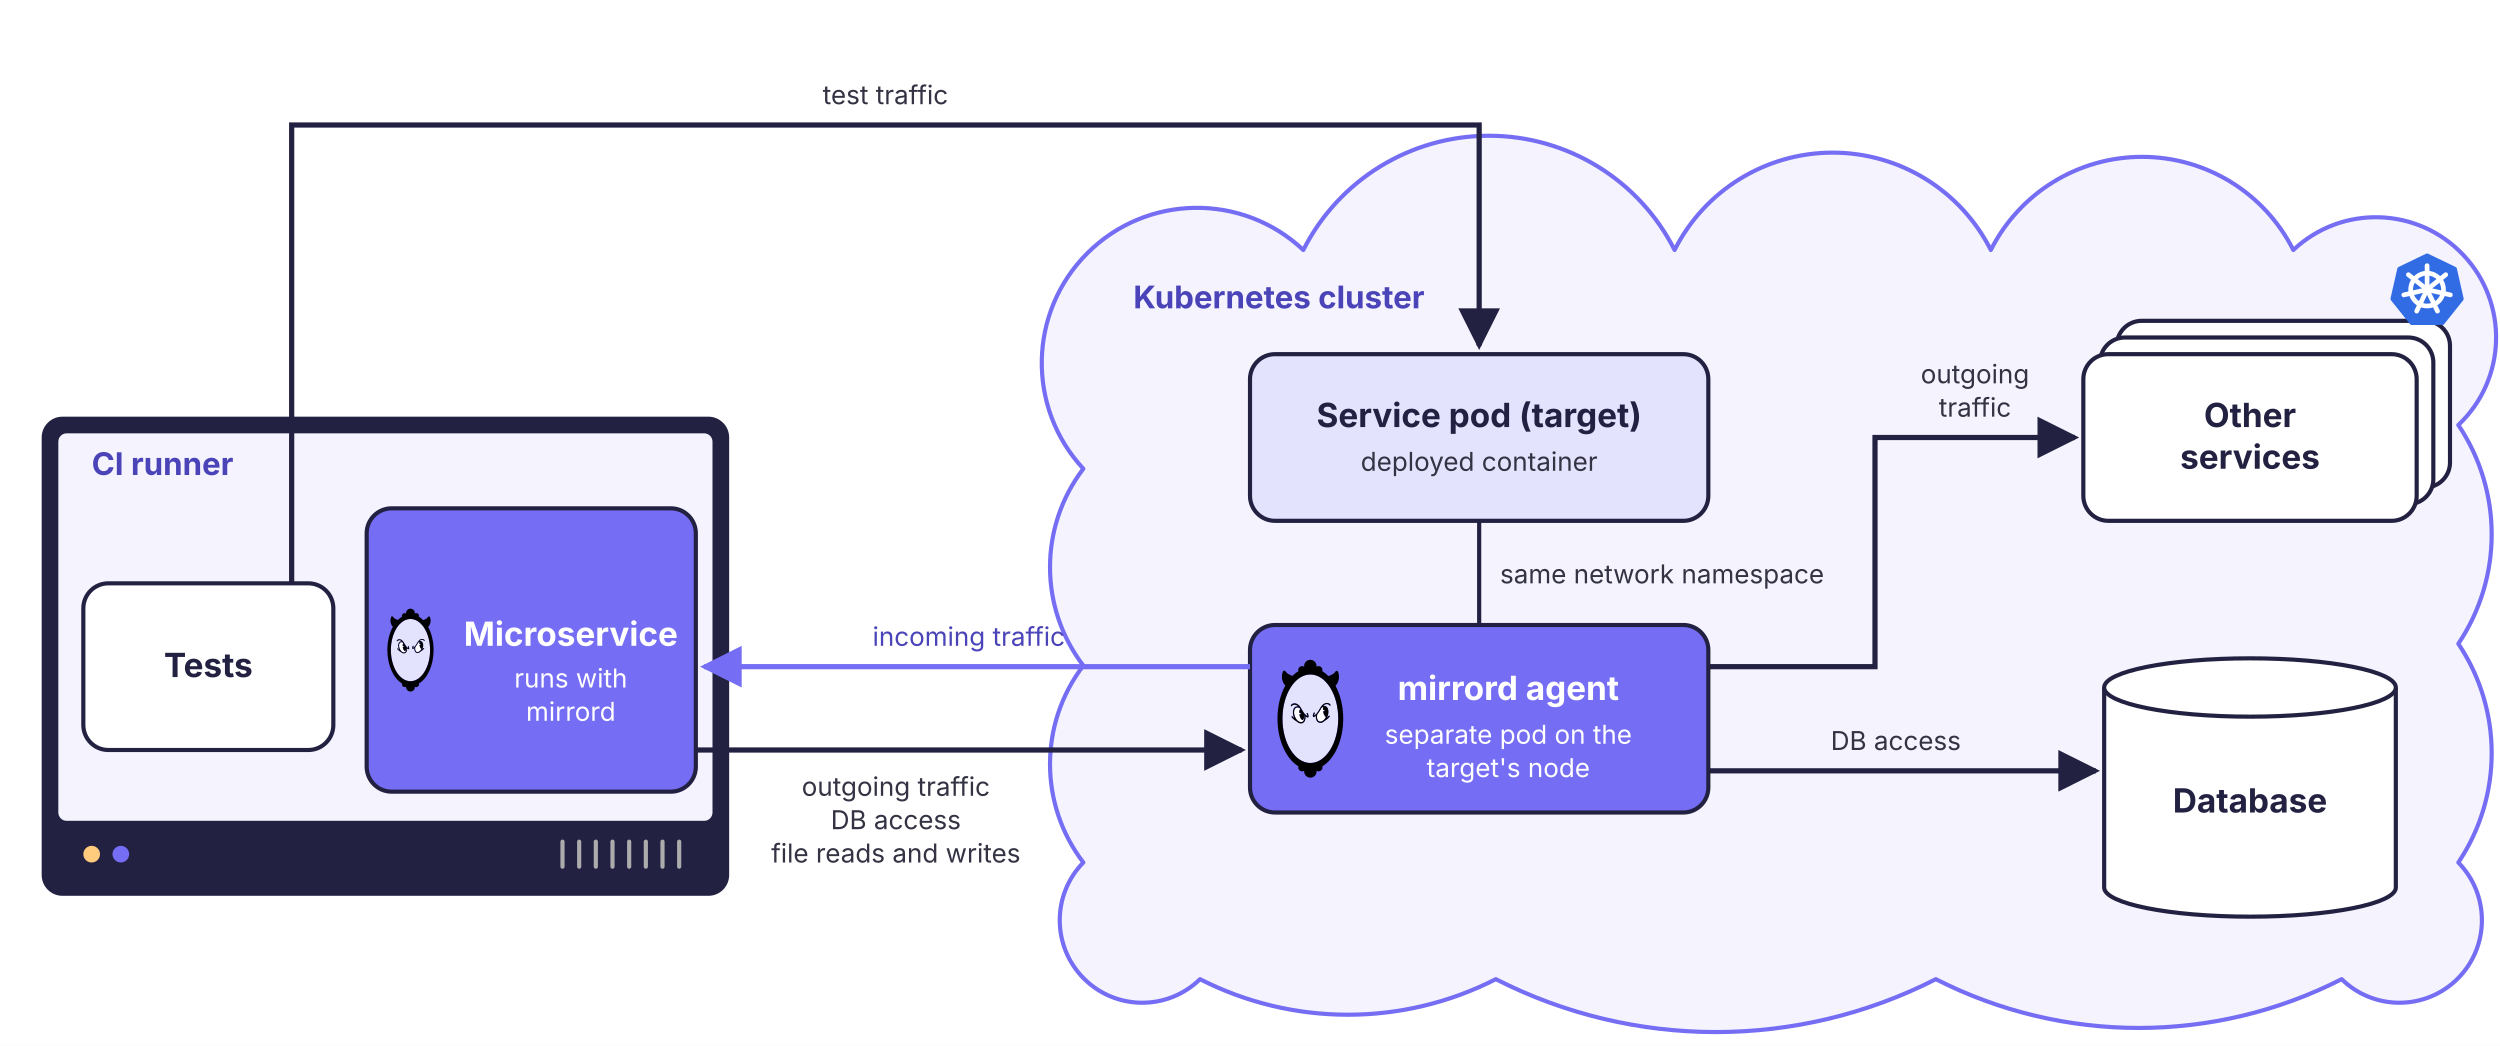
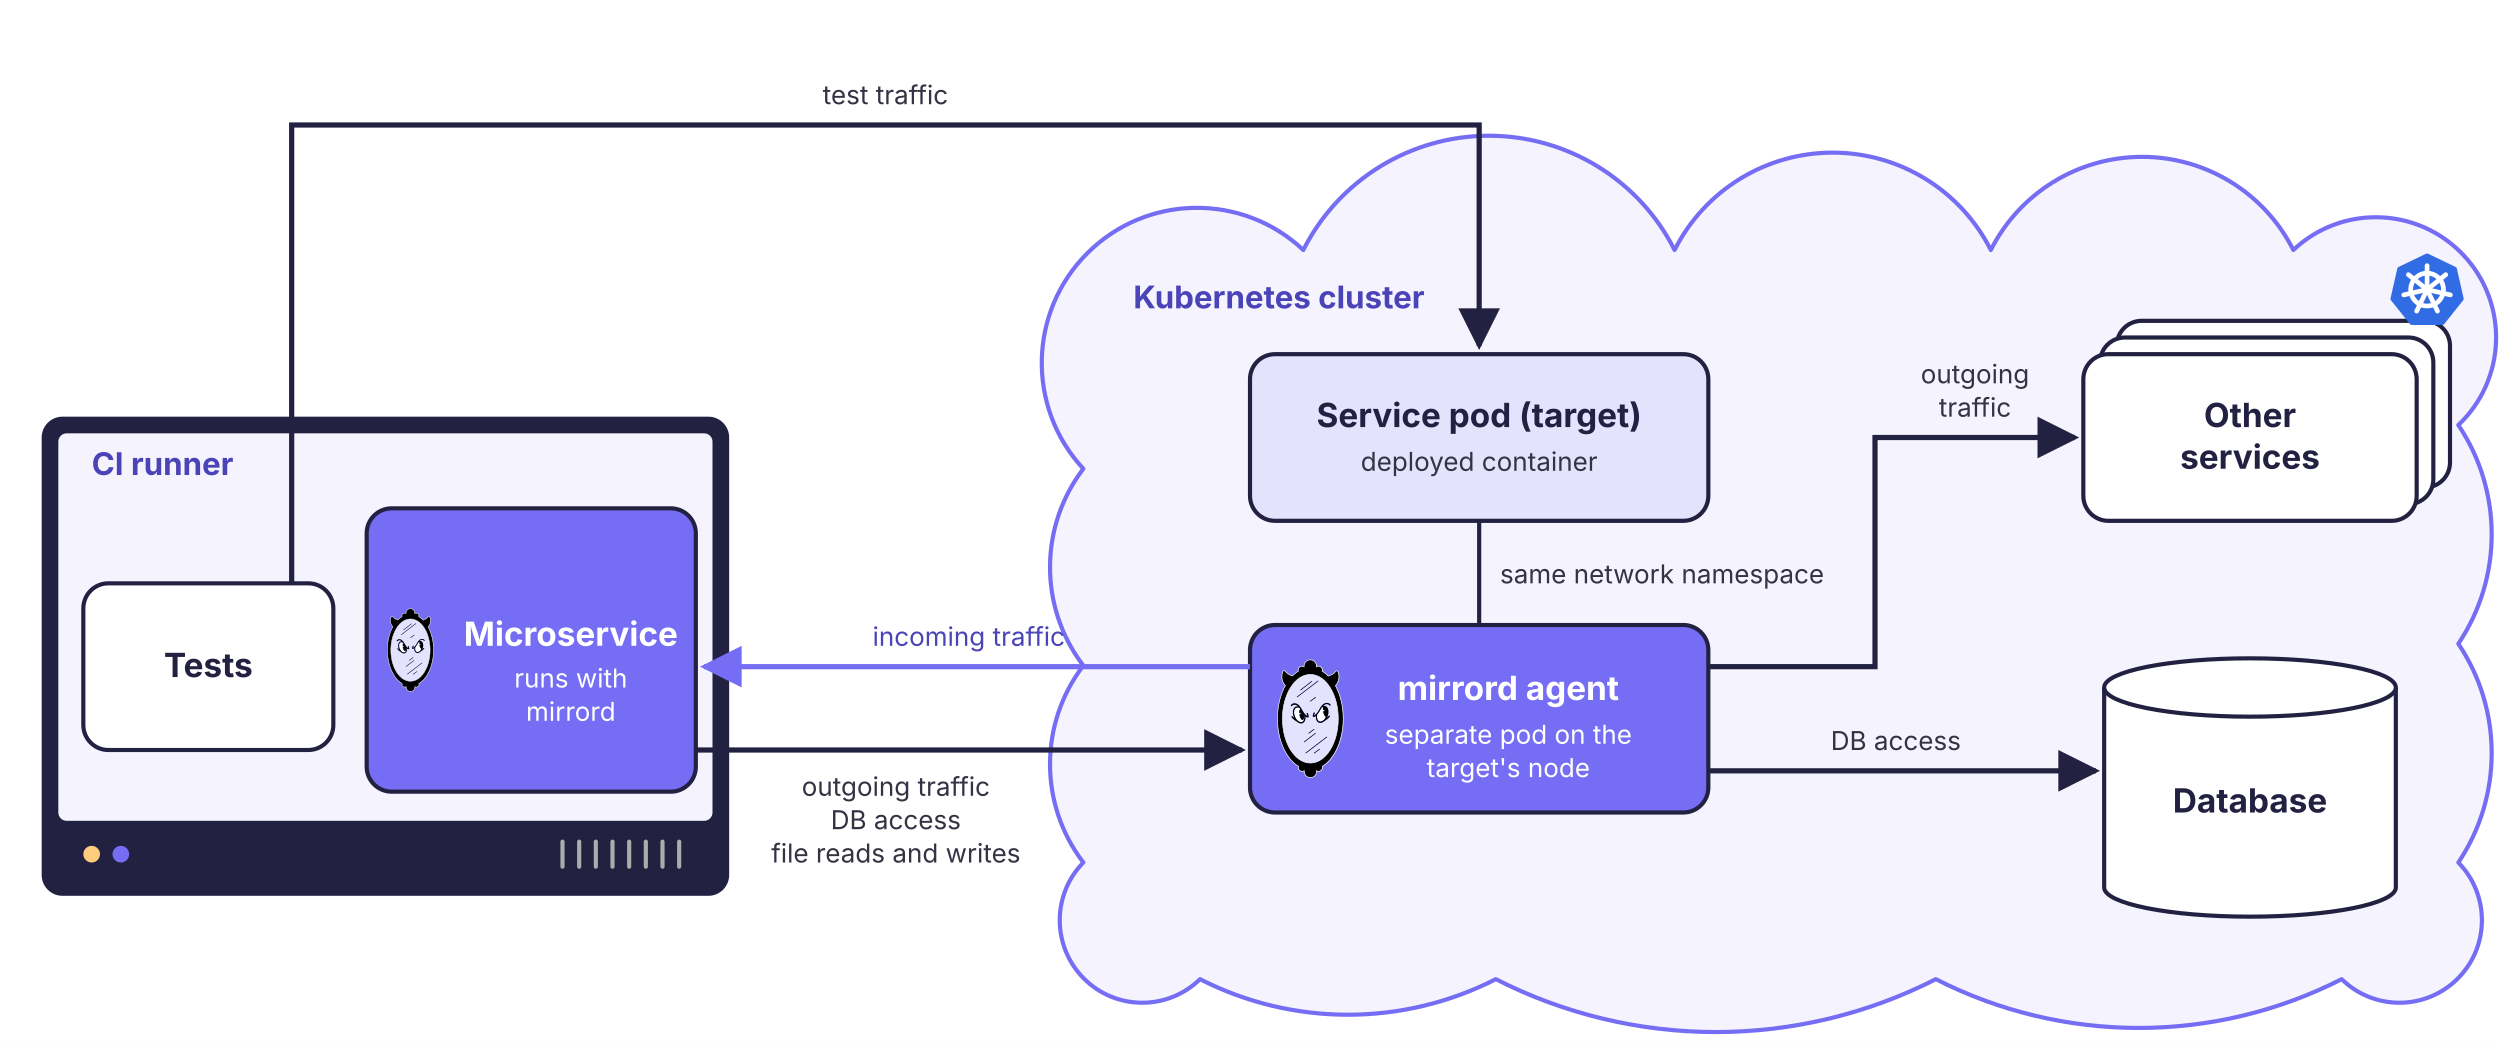
<svg xmlns="http://www.w3.org/2000/svg" viewBox="0 0 1200 502" width="1200" height="502" font-family="Inter, Helvetica, Arial, sans-serif" role="img" aria-labelledby="t d">
  <defs>
    <marker id="arrow" viewBox="0 0 10 10" refX="9" refY="5" markerWidth="8" markerHeight="8" orient="auto-start-reverse">
      <path d="M0 0 L10 5 L0 10 z" fill="#232141" />
    </marker>
    <marker id="arrow-purple" viewBox="0 0 10 10" refX="9" refY="5" markerWidth="8" markerHeight="8" orient="auto-start-reverse">
      <path d="M0 0 L10 5 L0 10 z" fill="#756DF3" />
    </marker>
    <symbol id="k8s" viewBox="0 0 32 32">
      <polygon points="16.00,1.60 27.73,7.25 30.62,19.94 22.51,30.11 9.49,30.11 1.38,19.94 4.27,7.25" fill="#326CE5" stroke="#326CE5" stroke-width="2" stroke-linejoin="round" />
      <g fill="none" stroke="#ffffff" stroke-width="2" stroke-linecap="round">
        <circle cx="16" cy="16" r="7" />
        <line x1="16.00" y1="13.40" x2="16.00" y2="5.80" />
        <line x1="18.03" y1="14.38" x2="23.97" y2="9.64" />
        <line x1="18.53" y1="16.58" x2="25.94" y2="18.27" />
        <line x1="17.13" y1="18.34" x2="20.43" y2="25.19" />
        <line x1="14.87" y1="18.34" x2="11.57" y2="25.19" />
        <line x1="13.47" y1="16.58" x2="6.06" y2="18.27" />
        <line x1="13.97" y1="14.38" x2="8.03" y2="9.64" />
      </g>
      <circle cx="16" cy="16" r="2.4" fill="#ffffff" />
    </symbol>
    <symbol id="mirrord" viewBox="97 61 391 696">
      <path fill="#ffffff" d="M255.6,387c4.1,19.1-0.9,36.1-12,40.5c-8.2,3.2-17.8,0-26.5-8.2c-0.3-0.6-0.9-0.9-1.5-1.2c0,0,0,0-0.3-0.3 c-5.5-5.6-10.5-13.2-14-22c-4.7-11.5-6.1-23.2-4.4-33.5c1.8-9.4,6.1-16.1,12.8-18.8c5.5-2.3,12.5-1.5,19.3,2.6 c1.5,2.3,2.6,4.4,3.8,6.2c-4.1,2.6-6.4,10.3-6.4,20.3l3.2,1.8l11.1,6.5l-12.5,1.5h-0.9c0.3,1.2,0.3,2.3,0.6,3.5 c3.2,17.9,12,31.1,19,29.7c6.4-1.2,9.6-14.4,7.6-30.2C255.3,386.4,255.6,386.7,255.6,387z" />
      <path fill="#ffffff" d="M384,398.4c-3.2,6.8-7.3,12.3-12,17c0,0,0,0-0.3,0c-0.6,0.3-0.9,0.9-1.2,1.2c-8.7,7.9-18.4,11.5-26.5,8.2 c-11.1-4.7-16-21.4-12-40.5c1.5-1.8,3.2-3.8,4.7-5.6c5-6.5,9-13.2,12.8-20l1.2-2.1c1.2-1.8,2-3.8,3.2-5.6c1.2-2.1,2.6-4.4,4.4-7 c3.5-2.1,6.7-3.2,9.9-3.8c-2,4.7-2.3,10.3-2.3,15.3l3.2,1.8l11.1,6.5l-12.5,1.5h-0.9c0.3,1.2,0.3,2.3,0.6,3.8 C370.5,384.6,377.5,397,384,398.4z" />
-       <path fill="#E4E3FD" d="M405,391.7c-1.5-1.2-3.8-0.9-5,0.6c-3.2,4.1-7,7.9-11.1,11.5c1.2-2.3,2.6-5,3.5-7.6 c5.3-12.6,6.7-25.8,4.7-37.3c-2.3-12-8.2-20.6-16.9-24.1c-4.1-1.8-8.8-2.1-13.7-1.2c4.4-4.4,10.2-8.5,17.5-10 c8.2-1.5,16.6,1.5,20.4,7.3c1.2,1.5,3.2,2.1,5,0.9c1.5-1.2,2-3.2,0.9-4.7c-5.5-8.2-16.6-12.3-27.4-10c-11.1,2.1-19.3,9.7-24.2,15.6 c-2,2.3-3.8,5-5.5,7.3c-2,2.9-3.5,5.6-5,8.2c-1.2,2.1-2.3,3.8-3.2,5.6l-1.2,2.1c-3.8,6.5-7.6,13.2-12.3,19.1 c-5.8,7.6-11.7,12.9-18.4,16.7c0.6-5,2-9.7,4.4-14.1c0.9-1.8,0.3-3.8-1.5-4.7c-1.7-0.9-3.8-0.3-4.7,1.5c-2.9,5.6-4.7,11.5-5.3,17.6 c0,0.9-0.3,3.5,1.5,5.6c1.2,1.2,2.3,1.8,4.1,1.8c1.5,0,2.9-0.3,4.4-1.5c2.6-1.5,5.3-3.2,7.9-5.3c-1.7,18.5,5,34.1,17.5,39.3 c2.9,1.2,5.8,1.8,8.8,1.8c8.5,0,17.5-4.4,25.4-12c11.4-6.2,21.6-14.4,29.5-24.7C406.7,395.2,406.4,392.8,405,391.7z M292.1,149.1 c90.1,0,163.6,116.6,163.6,259.6s-73.5,259.6-163.6,259.6c-90.4,0-163.6-116.6-163.6-259.6S201.9,149.1,292.1,149.1z M280.1,399.6c1.8-2.1,1.5-4.7,1.5-5.6c-0.6-6.2-2.3-12.3-5-17.9c-0.9-1.8-2.9-2.3-4.7-1.5 c-1.8,0.9-2.3,2.9-1.5,4.7c2.3,4.4,3.8,9.4,4.4,14.1c-6.4-3.8-12.5-9.4-18.4-16.7c-4.7-6.2-8.8-12.9-12.3-19.1l-1.5-2.3 c-1.2-1.8-2-3.8-3.2-5.6c-1.5-2.3-2.9-5.3-5-8.2c0,0,0,0,0-0.3c-1.5-2.3-3.5-5-5.5-7.3c-5-5.9-13.1-13.2-24.2-15.6 c-10.8-2.1-21.9,2.1-27.4,10c-1.2,1.5-0.6,3.8,0.9,4.7c1.5,1.2,3.8,0.6,4.7-0.9c4.1-5.9,12.5-8.8,20.4-7.3 c7.3,1.5,13.1,5.9,17.5,10c-4.7-0.9-9.3-0.3-13.7,1.2c-8.8,3.5-14.6,12-16.9,24.1c-2,11.5-0.3,24.7,4.7,37.3 c1.2,2.6,2.3,5.3,3.5,7.6c-4.1-3.5-7.9-7.3-11.1-11.5c-1.2-1.5-3.5-1.8-5-0.6c-1.5,1.2-1.8,3.5-0.6,5c8.2,10,18.4,18.5,29.5,24.7 c7.9,7.6,16.9,11.7,25.7,11.7c2.9,0,6.1-0.6,8.8-1.8c12.5-5.3,19-20.6,17.5-39.3c2.6,2.1,5,3.8,7.9,5.3c1.5,0.9,2.9,1.2,4.4,1.2 C277.8,401.4,279.2,400.8,280.1,399.6z" />
+       <path fill="#E4E3FD" d="M405,391.7c-1.5-1.2-3.8-0.9-5,0.6c-3.2,4.1-7,7.9-11.1,11.5c1.2-2.3,2.6-5,3.5-7.6 c5.3-12.6,6.7-25.8,4.7-37.3c-2.3-12-8.2-20.6-16.9-24.1c-4.1-1.8-8.8-2.1-13.7-1.2c4.4-4.4,10.2-8.5,17.5-10 c8.2-1.5,16.6,1.5,20.4,7.3c1.2,1.5,3.2,2.1,5,0.9c1.5-1.2,2-3.2,0.9-4.7c-5.5-8.2-16.6-12.3-27.4-10c-11.1,2.1-19.3,9.7-24.2,15.6 c-2,2.3-3.8,5-5.5,7.3c-2,2.9-3.5,5.6-5,8.2c-1.2,2.1-2.3,3.8-3.2,5.6l-1.2,2.1c-3.8,6.5-7.6,13.2-12.3,19.1 c-5.8,7.6-11.7,12.9-18.4,16.7c0.6-5,2-9.7,4.4-14.1c0.9-1.8,0.3-3.8-1.5-4.7c-1.7-0.9-3.8-0.3-4.7,1.5c-2.9,5.6-4.7,11.5-5.3,17.6 c0,0.9-0.3,3.5,1.5,5.6c1.2,1.2,2.3,1.8,4.1,1.8c1.5,0,2.9-0.3,4.4-1.5c2.6-1.5,5.3-3.2,7.9-5.3c-1.7,18.5,5,34.1,17.5,39.3 c2.9,1.2,5.8,1.8,8.8,1.8c8.5,0,17.5-4.4,25.4-12c11.4-6.2,21.6-14.4,29.5-24.7C406.7,395.2,406.4,392.8,405,391.7z M292.1,149.1 c90.1,0,163.6,116.6,163.6,259.6s-73.5,259.6-163.6,259.6c-90.4,0-163.6-116.6-163.6-259.6S201.9,149.1,292.1,149.1z M389.5,517.3 c0.9-0.6,0.9-1.8,0.3-2.3c-0.6-0.9-1.8-0.9-2.3-0.3l-122.5,93.7c-0.9,0.6-0.9,1.8-0.3,2.3c0.3,0.3,0.9,0.6,1.5,0.6 c0.3,0,0.9,0,1.2-0.3L389.5,517.3z M346.9,589c0.9-0.6,0.9-1.8,0.3-2.3c-0.6-0.9-1.8-0.9-2.3-0.3l-31.2,23.2 c-0.9,0.6-0.9,1.8-0.3,2.3c0.3,0.6,0.9,0.9,1.5,0.9c0.3,0,0.6-0.3,0.9-0.3L346.9,589z M338.2,189.1c0.9-0.6,0.9-1.8,0.3-2.3 c-0.6-0.9-1.8-0.9-2.3-0.3l-122.5,93.4c-0.9,0.6-0.9,1.8-0.3,2.3c0.3,0.3,0.9,0.6,1.5,0.6c0.3,0,0.9,0,0.9-0.3L338.2,189.1z M324.4,284.5c0.9-0.6,0.9-1.8,0.3-2.3c-0.6-0.9-1.7-0.9-2.3-0.3l-31.2,22.9c-0.9,0.6-0.9,1.8-0.3,2.3c0.3,0.6,0.9,0.6,1.5,0.6 c0.3,0,0.6,0,0.9-0.3L324.4,284.5z M322.7,495.9c0.9-0.6,0.9-1.8,0.3-2.3c-0.6-0.9-1.8-0.9-2.3-0.3l-66.2,50.8 c-0.9,0.6-0.9,1.8-0.3,2.3c0.3,0.3,0.9,0.6,1.5,0.6c0.3,0,0.6,0,0.9-0.3L322.7,495.9z M314.8,472.4c0.9-0.6,0.9-1.8,0.3-2.3 c-0.6-0.9-1.8-0.9-2.3-0.3L281.6,493c-0.9,0.6-0.9,1.8-0.3,2.3c0.3,0.6,0.9,0.9,1.5,0.9c0.3,0,0.9-0.3,0.9-0.3L314.8,472.4z M302.3,190.5c0.9-0.6,0.9-1.8,0.3-2.3c-0.6-0.9-1.7-0.9-2.3-0.3L234,239c-0.9,0.6-0.9,1.8-0.3,2.3c0.3,0.3,0.9,0.6,1.5,0.6 c0.3,0,0.9,0,1.2-0.3L302.3,190.5z M280.1,399.6c1.8-2.1,1.5-4.7,1.5-5.6c-0.6-6.2-2.3-12.3-5-17.9c-0.9-1.8-2.9-2.3-4.7-1.5 c-1.8,0.9-2.3,2.9-1.5,4.7c2.3,4.4,3.8,9.4,4.4,14.1c-6.4-3.8-12.5-9.4-18.4-16.7c-4.7-6.2-8.8-12.9-12.3-19.1l-1.5-2.3 c-1.2-1.8-2-3.8-3.2-5.6c-1.5-2.3-2.9-5.3-5-8.2c0,0,0,0,0-0.3c-1.5-2.3-3.5-5-5.5-7.3c-5-5.9-13.1-13.2-24.2-15.6 c-10.8-2.1-21.9,2.1-27.4,10c-1.2,1.5-0.6,3.8,0.9,4.7c1.5,1.2,3.8,0.6,4.7-0.9c4.1-5.9,12.5-8.8,20.4-7.3 c7.3,1.5,13.1,5.9,17.5,10c-4.7-0.9-9.3-0.3-13.7,1.2c-8.8,3.5-14.6,12-16.9,24.1c-2,11.5-0.3,24.7,4.7,37.3 c1.2,2.6,2.3,5.3,3.5,7.6c-4.1-3.5-7.9-7.3-11.1-11.5c-1.2-1.5-3.5-1.8-5-0.6c-1.5,1.2-1.8,3.5-0.6,5c8.2,10,18.4,18.5,29.5,24.7 c7.9,7.6,16.9,11.7,25.7,11.7c2.9,0,6.1-0.6,8.8-1.8c12.5-5.3,19-20.6,17.5-39.3c2.6,2.1,5,3.8,7.9,5.3c1.5,0.9,2.9,1.2,4.4,1.2 C277.8,401.4,279.2,400.8,280.1,399.6z" />
      <path d="M439.4,215.2c29.5,54,45.5,122.4,45.5,193.8c0,123.6-49,234.9-122.8,279.2c0.6,2.1,1.2,4.4,1.2,6.8 c0,12.3-10.2,22.6-22.5,22.6c-4.4,0-8.8-1.2-12.3-3.5c0.3,1.2,0.3,2.6,0.3,3.8c0,20.3-16.3,36.7-36.5,36.7s-36.5-16.4-36.5-36.7 c0-1.2,0-2.6,0.3-3.8c-3.5,2.3-7.9,3.5-12.3,3.5c-12.3,0-22.5-10-22.5-22.6c0-2.3,0.3-4.7,1.2-6.8C148.6,643.6,99.3,532.3,99.3,409 c0-71.9,16.3-140.9,46.4-195.3c-1.5-0.9-2.3-2.1-3.5-3.2c-9.9-11.2-15.5-26.4-16.9-42.6c-0.6-11.5,0.9-23.2,5-33.8 c0.6-1.8,2.6-6.8,7.6-7.3c5.3-0.6,8.5,3.8,11.4,7.9c1.2,1.5,2.3,2.9,2.9,3.8c5.5,5.3,12.5,9.7,21.6,13.8c4.4,2.1,9,3.8,13.4,5.3 c11.1-11.2,22.8-20.6,35-27.9c-0.6-2.3-1.2-4.4-1.2-6.8c0-12.3,10.2-22.6,22.5-22.6c4.4,0,8.8,1.2,12.3,3.5c0-1.2-0.3-2.6-0.3-3.8 c0-20.3,16.3-36.7,36.5-36.7c20.1,0,36.5,16.4,36.5,36.7c0,1.2,0,2.6-0.3,3.8c3.5-2.3,7.9-3.5,12.3-3.5c12.5,0,22.5,10.3,22.5,22.6 c0,2.3-0.3,4.7-1.2,6.8c12.5,7.6,24.8,17.3,36.2,29.1c4.7-1.5,9-3.2,13.7-5.3c9-4.1,16-8.5,21.6-13.8c0.9-0.9,2-2.3,2.9-3.8 c2.9-4.1,6.1-8.5,11.4-7.9c5,0.6,7,5.6,7.6,7.3c4.1,10.6,5.5,22.3,4.7,33.8c-1.2,15.9-7,31.4-16.9,42.6 C442.3,212.6,441.1,214,439.4,215.2z M455.7,409c0-143.3-73.5-259.6-163.6-259.6c-90.4,0-163.6,116.6-163.6,259.6 c0,143,73.5,259.6,163.6,259.6C382.5,668.6,455.7,552,455.7,409z" />
+       <path fill="#ffffff" d="M292.4,756.6c-21.2,0-38.5-17.4-38.5-38.7c0-0.1,0-0.2,0-0.3c-3,1.3-6.5,2-10,2c-13.5,0-24.5-11-24.5-24.6 c0-2.2,0.2-4.2,0.7-5.9c-36.1-22.2-66.8-60.3-88.9-110.2C109,528.5,97.3,469.7,97.3,409c0-71.5,16.3-140.6,45.8-194.7 c-0.6-0.5-1.1-1-1.5-1.5c-0.3-0.3-0.5-0.6-0.8-0.8l-0.1-0.1c-9.7-10.9-15.9-26.4-17.4-43.7c-0.6-12.5,1.1-24.4,5.1-34.7 c0.8-2.3,3.2-7.9,9.2-8.6c6.5-0.7,10.4,4.7,13.2,8.7c1.1,1.4,2.2,2.8,2.9,3.7c5.3,5,11.9,9.2,20.9,13.3c3.5,1.7,7.6,3.3,12.1,4.8 c10.7-10.7,21.9-19.6,33.2-26.5c-0.5-1.9-0.9-3.7-0.9-5.8c0-13.3,11.2-24.6,24.5-24.6c3.5,0,6.9,0.7,10,2c0-0.1,0-0.2,0-0.3 c0-21.3,17.3-38.7,38.5-38.7c21.2,0,38.5,17.4,38.5,38.7c0,0.1,0,0.2,0,0.3c3-1.3,6.5-2,10-2c13.5,0,24.5,11,24.5,24.6 c0,2.2-0.2,4.2-0.7,5.9c12.2,7.6,23.8,16.9,34.3,27.6c3.7-1.2,7.6-2.7,12.3-4.8c9-4.1,15.7-8.4,21-13.4c0.7-0.7,1.8-2,2.6-3.4 l0.1-0.1c2.8-4,6.7-9.5,13.2-8.8c6,0.7,8.5,6.3,9.3,8.7c4,10.4,5.7,22.4,4.8,34.5c-1.2,16.6-7.5,32.4-17.2,43.5c-0.4,1-1.3,2-2.4,3 c29,53.9,44.9,122.4,44.9,193.3c0,60.9-11.7,119.7-33.9,170.2c-22,49.9-52.6,87.9-88.6,110c0.5,1.9,0.8,3.8,0.8,5.8 c0,13.3-11.2,24.6-24.5,24.6c-3.5,0-6.9-0.7-10-2c0,0.1,0,0.2,0,0.3C330.8,739.2,313.6,756.6,292.4,756.6z M259.4,709.5l-1.2,5 c-0.2,0.9-0.2,2.3-0.2,3.3c0,19.1,15.5,34.7,34.5,34.7s34.5-15.6,34.5-34.7c0-1.1,0-2.4-0.2-3.3l-1.2-5l4.3,2.9 c3.1,2.1,7,3.2,11.1,3.2c11.1,0,20.5-9.4,20.5-20.6c0-2.1-0.5-4.2-1.1-6.2l-0.4-1.5l1.3-0.8c72.9-43.8,121.8-155.3,121.8-277.5 c0-70.8-16.1-139.3-45.3-192.8l-0.9-1.6l1.5-1c1.6-1.1,2.3-2.2,2.4-2.5l0.1-0.4l0.3-0.3c9.3-10.4,15.2-25.5,16.4-41.4 c0.9-11.6-0.7-22.9-4.5-32.9c-0.6-1.7-2.3-5.6-6-6.1c-3.8-0.4-6.3,2.6-9.5,7c-0.9,1.5-2.1,3-3.2,4.1c-5.7,5.4-12.7,9.9-22.2,14.2 c-5.4,2.4-9.7,4-13.9,5.4l-1.2,0.4l-0.9-0.9c-10.9-11.3-23-21-35.8-28.8l-1.5-0.9l0.7-1.6c0.7-1.6,1-3.5,1-6 c0-11.4-9.2-20.6-20.5-20.6c-4.1,0-8.1,1.1-11.1,3.2l-4.3,2.9l1.2-5c0.2-0.9,0.2-2.3,0.2-3.3c0-19.1-15.5-34.7-34.5-34.7 c-19,0-34.5,15.6-34.5,34.7c0,0.5,0.1,1.1,0.1,1.7c0.1,0.7,0.2,1.4,0.2,2.1v3.8l-3.1-2.1c-3.1-2.1-7-3.2-11.1-3.2 c-11.1,0-20.5,9.4-20.5,20.6c0,1.9,0.4,3.6,0.9,5.6l0.5,2.1l-1.3,0.8c-11.8,7.1-23.5,16.4-34.6,27.6l-0.9,0.9l-1.2-0.4 c-5.1-1.7-9.7-3.5-13.6-5.4c-9.5-4.3-16.5-8.8-22.1-14.2l-0.2-0.2l-0.1-0.2c-0.5-0.8-1.7-2.2-2.8-3.6l-0.1-0.1 c-3.1-4.4-5.7-7.5-9.5-7.1c-3.7,0.4-5.4,4.3-5.9,6c-3.8,9.8-5.5,21.2-4.9,33c1.5,16.4,7.3,31.1,16.4,41.3c0.3,0.3,0.6,0.6,0.9,0.9 c0.7,0.8,1.4,1.5,2.2,2l1.6,1l-0.9,1.7c-29.7,53.8-46.1,122.8-46.1,194.3c0,121.9,49.2,233.4,122.4,277.5l1.5,0.9l-0.7,1.6 c-0.7,1.6-1,3.5-1,6c0,11.4,9.2,20.6,20.5,20.6c4.1,0,8.1-1.1,11.1-3.2L259.4,709.5z M292.1,670.6c-91.3,0-165.6-117.3-165.6-261.6 s74.3-261.6,165.6-261.6c91.3,0,165.6,117.3,165.6,261.6S383.4,670.6,292.1,670.6z M292.1,151.4c-89.1,0-161.6,115.5-161.6,257.6 c0,68.8,16.9,133.5,47.7,182.3c30.6,48.5,71,75.2,113.9,75.2c89.1,0,161.6-115.5,161.6-257.6C453.7,267,381.2,151.4,292.1,151.4z" />
+       <path d="M344.9,586.3c0.9-0.6,1.7-0.3,2.3,0.3c0.6,0.9,0.3,1.8-0.3,2.3l-31.2,23.2c-0.3,0.3-0.6,0.3-0.9,0.3 c-0.6,0-1.2-0.3-1.5-0.9c-0.6-0.9-0.3-1.8,0.3-2.3L344.9,586.3z" />
      <path d="M372,415.5c4.4-4.4,8.5-10.3,12-17c-6.4-1.8-13.4-13.8-16.3-29.7c-0.3-1.2-0.6-2.3-0.6-3.8h0.9l12.5-1.5l-11.1-6.5 l-3.2-1.8c0-5,0.3-10.6,2.3-15.3c-3.2,0.6-6.7,1.8-9.9,3.8c-1.8,2.3-3.2,5-4.4,7c-1.2,2.1-2.3,3.8-3.2,5.6l-1.2,2.1 c-3.8,6.5-7.9,13.5-12.8,20c-1.5,2.1-3.2,3.8-4.7,5.6c-4.1,19.1,0.9,35.8,12,40.5c8.2,3.2,17.8-0.3,26.5-8.2 C370.8,416.3,371.4,415.8,372,415.5z M410.5,326.8c1.2,1.5,0.9,3.8-0.9,4.7c-1.5,1.2-3.8,0.9-5-0.9c-4.1-5.9-12.5-8.8-20.4-7.3 c-7.3,1.5-13.1,5.9-17.5,10c4.7-0.9,9.3-0.3,13.7,1.2c8.8,3.5,14.9,12,16.9,24.1c2,11.5,0.3,24.7-4.7,37.3 c-1.2,2.6-2.3,5.3-3.5,7.6c4.1-3.5,7.9-7.3,11.1-11.5c1.2-1.5,3.5-1.8,5-0.6c1.5,1.2,1.7,3.5,0.6,5c-8.2,10.3-18.4,18.5-29.5,24.7 c-7.9,7.6-16.9,12-25.4,12c-3.2,0-6.1-0.6-8.8-1.8c-12.5-5.3-19-20.6-17.5-39.3c-2.6,2.1-5.3,3.8-7.9,5.3c-1.5,0.9-3.2,1.5-4.4,1.5 c-1.5,0-2.9-0.6-4.1-1.8c-1.7-2.1-1.5-4.7-1.5-5.6c0.6-6.2,2.3-12,5.3-17.6c0.9-1.8,2.9-2.3,4.7-1.5c1.8,0.9,2.3,2.9,1.5,4.7 c-2.3,4.4-3.8,9.4-4.4,14.1c6.4-3.8,12.5-9.4,18.4-16.7c4.7-6.2,8.8-12.6,12.3-19.1l1.2-2.1c1.2-2.1,2.3-3.8,3.2-5.6 c1.5-2.3,2.9-5.3,5-8.2c1.8-2.3,3.5-5,5.5-7.3c5-5.9,13.4-13.2,24.2-15.6C393.9,314.5,405,318.6,410.5,326.8z" />
+       <path d="M324.4,284.5l-31.5,23.2c-0.3,0.3-0.6,0.3-0.9,0.3c-0.6,0-1.2-0.3-1.5-0.6c-0.6-0.9-0.3-1.8,0.3-2.3l31.2-23.2 c0.9-0.6,1.7-0.3,2.3,0.3C325.6,282.7,325.3,283.9,324.4,284.5z" />
+       <path d="M312.8,469.5c0.9-0.6,1.8-0.3,2.3,0.3c0.6,0.9,0.3,1.8-0.3,2.3l-31.2,23.2c-0.3,0.3-0.6,0.3-0.9,0.3 c-0.6,0-1.2-0.3-1.5-0.9c-0.6-0.9-0.3-1.8,0.3-2.3L312.8,469.5z" />
+       <path d="M387.5,514.7c0.9-0.6,1.8-0.3,2.3,0.3c0.6,0.9,0.3,1.8-0.3,2.3L267,611c-0.3,0.3-0.6,0.3-1.2,0.3c-0.6,0-1.2-0.3-1.5-0.6 c-0.6-0.9-0.6-1.8,0.3-2.3L387.5,514.7z" />
+       <path d="M320.7,493c0.9-0.6,1.8-0.3,2.3,0.3c0.6,0.9,0.6,1.8-0.3,2.3l-66.2,51.1c-0.3,0.3-0.6,0.3-0.9,0.3c-0.6,0-1.2-0.3-1.5-0.6 c-0.6-0.9-0.6-1.8,0.3-2.3L320.7,493z" />
+       <path d="M300.2,187.9c0.9-0.6,1.7-0.3,2.3,0.3c0.6,0.9,0.6,1.8-0.3,2.3l-65.9,51.1c-0.3,0.3-0.6,0.3-1.2,0.3 c-0.6,0-0.9-0.3-1.5-0.6c-0.6-0.9-0.3-1.8,0.3-2.3L300.2,187.9z" />
+       <path d="M213.6,279.8l122.5-93.7c0.6-0.6,1.8-0.3,2.3,0.3c0.6,0.9,0.3,1.8-0.3,2.3l-122.5,93.7c-0.3,0.3-0.6,0.3-0.9,0.3 c-0.6,0-1.2-0.3-1.5-0.6C212.7,281.6,212.7,280.4,213.6,279.8z" />
      <path d="M243.9,427.5c11.1-4.4,16-21.4,12-40.5c-0.3-0.3-0.6-0.6-0.9-0.9c2,15.9-1.2,29.1-7.6,30.2c-7.3,1.5-15.8-12-19-29.7 c-0.3-1.2-0.3-2.3-0.6-3.5h0.9l12.5-1.5l-11.1-6.5l-3.2-1.8c0-10,2.3-17.6,6.4-20.3c-1.2-2.1-2.3-4.1-3.8-6.2 c-7-4.1-13.7-5-19.3-2.6c-6.4,2.6-11.1,9.4-12.8,18.8c-1.8,10-0.3,22,4.4,33.5c3.5,8.8,8.5,16.4,14,22c0,0,0.3,0,0.3,0.3 c0.6,0.3,1.2,0.9,1.5,1.2C225.9,427.2,235.8,430.7,243.9,427.5z M204.9,319.1c11.1,2.1,19.3,9.7,24.2,15.6c2,2.3,3.8,5,5.5,7.3 c0,0,0,0,0,0.3c2,2.9,3.5,5.6,5,8.2c1.2,1.8,2,3.5,3.2,5.6l1.5,2.3c3.8,6.5,7.6,12.9,12.3,19.1c5.8,7.3,11.7,12.9,18.4,16.7 c-0.6-5-2-9.7-4.4-14.1c-0.9-1.8-0.3-3.8,1.5-4.7c1.8-0.9,3.8-0.3,4.7,1.5c2.9,5.6,4.7,11.5,5,17.9c0,0.9,0.3,3.5-1.5,5.6 c-1.2,1.2-2.6,1.8-4.1,1.8c-1.5,0-2.9-0.6-4.4-1.2c-2.6-1.5-5.3-3.2-7.9-5.3c1.7,18.5-5,34.1-17.5,39.3c-2.9,1.2-5.8,1.8-8.8,1.8 c-8.5,0-17.5-4.4-25.7-11.7c-11.4-6.2-21.6-14.7-29.5-24.7c-1.2-1.5-0.9-3.8,0.6-5c1.5-1.2,3.8-0.9,5,0.6c3.2,4.1,7,7.9,11.1,11.5 c-1.2-2.3-2.6-5-3.5-7.6c-5-12.6-6.7-25.8-4.7-37.3c2-12,8.2-20.6,16.9-24.1c4.1-1.8,8.8-2.1,13.7-1.2c-4.4-4.4-10.2-8.8-17.5-10 c-8.2-1.5-16.6,1.5-20.4,7.3c-1.2,1.5-3.2,2.1-4.7,0.9c-1.5-1.2-2-3.2-0.9-4.7C183,320.9,194.1,317.1,204.9,319.1z" />
    </symbol>
  </defs>
  <rect x="0" y="0" width="1200" height="502" fill="#ffffff" />
  <rect x="20" y="200" width="330" height="230" rx="10" fill="#232141" />
  <rect x="28" y="208" width="314" height="186" rx="4" fill="#F5F4FE" />
  <rect x="28" y="398" width="314" height="24" rx="4" fill="#232141" />
  <circle cx="44" cy="410" r="4" fill="#FFCB7D" />
  <circle cx="58" cy="410" r="4" fill="#756DF3" />
  <line x1="270" y1="404" x2="270" y2="416" stroke="#ACACAC" stroke-width="2" stroke-linecap="round" />
  <line x1="278" y1="404" x2="278" y2="416" stroke="#ACACAC" stroke-width="2" stroke-linecap="round" />
  <line x1="286" y1="404" x2="286" y2="416" stroke="#ACACAC" stroke-width="2" stroke-linecap="round" />
  <line x1="294" y1="404" x2="294" y2="416" stroke="#ACACAC" stroke-width="2" stroke-linecap="round" />
  <line x1="302" y1="404" x2="302" y2="416" stroke="#ACACAC" stroke-width="2" stroke-linecap="round" />
  <line x1="310" y1="404" x2="310" y2="416" stroke="#ACACAC" stroke-width="2" stroke-linecap="round" />
  <line x1="318" y1="404" x2="318" y2="416" stroke="#ACACAC" stroke-width="2" stroke-linecap="round" />
  <line x1="326" y1="404" x2="326" y2="416" stroke="#ACACAC" stroke-width="2" stroke-linecap="round" />
  <text x="44" y="228" font-size="15" font-weight="700" fill="#4a44b8">CI runner</text>
  <path d="M520.0 414.0 A77.8 77.8 0 0 1 520.0 319.5 A77.8 77.8 0 0 1 520.0 225.0 A74.5 74.5 0 0 1 625.6 120.0 A99.8 99.8 0 0 1 803.8 120.0 A85.0 85.0 0 0 1 955.6 120.0 A81.3 81.3 0 0 1 1100.8 120.0 A57.7 57.7 0 0 1 1180.0 204.0 A94.1 94.1 0 0 1 1180.0 309.0 A94.1 94.1 0 0 1 1180.0 414.0 A39.6 39.6 0 0 1 1124.0 470.0 A214.3 214.3 0 0 1 929.2 470.0 A232.3 232.3 0 0 1 718.0 470.0 A156.2 156.2 0 0 1 576.0 470.0 A39.6 39.6 0 0 1 520.0 414.0 Z" fill="#F5F4FE" stroke="#756DF3" stroke-width="2" stroke-linejoin="round" />
  <text x="544" y="148" font-size="15" font-weight="700" fill="#4a44b8">Kubernetes cluster</text>
  <rect x="40" y="280" width="120" height="80" rx="12" fill="#ffffff" stroke="#232141" stroke-width="2" />
  <text x="100" y="325" font-size="16" font-weight="700" fill="#232141" text-anchor="middle">Tests</text>
  <rect x="176" y="244" width="158" height="136" rx="12" fill="#756DF3" stroke="#232141" stroke-width="2" />
  <use href="#mirrord" x="185.8" y="292.0" width="22.5" height="40.1" />
  <text x="274" y="310" font-size="16" font-weight="700" fill="#ffffff" text-anchor="middle">Microservice</text>
  <text x="274" y="330" font-size="12.5" fill="#ffffff" text-anchor="middle">runs with</text>
  <text x="274" y="346" font-size="12.5" fill="#ffffff" text-anchor="middle">mirrord</text>
  <polyline points="140,280 140,60 710,60 710,166" fill="none" stroke="#232141" stroke-width="2.5" marker-end="url(#arrow)" />
  <text x="425" y="50" font-size="12.5" fill="#333344" text-anchor="middle">test traffic</text>
  <rect x="600" y="170" width="220" height="80" rx="12" fill="#E4E3FD" stroke="#232141" stroke-width="2" />
  <text x="710" y="205" font-size="16" font-weight="700" fill="#232141" text-anchor="middle">Service pod (target)</text>
  <text x="710" y="226" font-size="12.5" fill="#333344" text-anchor="middle">deployed container</text>
  <line x1="710" y1="250" x2="710" y2="300" stroke="#232141" stroke-width="2" />
  <text x="720" y="280" font-size="12.5" fill="#333344">same network namespace</text>
  <rect x="600" y="300" width="220" height="90" rx="12" fill="#756DF3" stroke="#232141" stroke-width="2" />
  <use href="#mirrord" x="613.0" y="316.5" width="32.0" height="57.0" />
  <text x="724" y="336" font-size="16" font-weight="700" fill="#ffffff" text-anchor="middle">mirrord agent</text>
  <text x="724" y="357" font-size="12.5" fill="#ffffff" text-anchor="middle">separate pod on the</text>
  <text x="724" y="373" font-size="12.5" fill="#ffffff" text-anchor="middle">target's node</text>
  <line x1="600" y1="320" x2="338" y2="320" stroke="#756DF3" stroke-width="2.5" marker-end="url(#arrow-purple)" />
  <text x="465" y="310" font-size="12.5" fill="#4a44b8" text-anchor="middle">incoming traffic</text>
  <line x1="334" y1="360" x2="596" y2="360" stroke="#232141" stroke-width="2.5" marker-end="url(#arrow)" />
  <text x="430" y="382" font-size="12.5" fill="#333344" text-anchor="middle">outgoing traffic</text>
  <text x="430" y="398" font-size="12.5" fill="#333344" text-anchor="middle">DB access</text>
  <text x="430" y="414" font-size="12.5" fill="#333344" text-anchor="middle">file reads and writes</text>
  <rect x="1016" y="154" width="160" height="80" rx="12" fill="#ffffff" stroke="#232141" stroke-width="2" />
  <rect x="1008" y="162" width="160" height="80" rx="12" fill="#ffffff" stroke="#232141" stroke-width="2" />
  <rect x="1000" y="170" width="160" height="80" rx="12" fill="#ffffff" stroke="#232141" stroke-width="2" />
  <text x="1080" y="205" font-size="16" font-weight="700" fill="#232141" text-anchor="middle">Other</text>
  <text x="1080" y="225" font-size="16" font-weight="700" fill="#232141" text-anchor="middle">services</text>
  <polyline points="820,320 900,320 900,210 996,210" fill="none" stroke="#232141" stroke-width="2.5" marker-end="url(#arrow)" />
  <text x="948" y="184" font-size="12.5" fill="#333344" text-anchor="middle">outgoing</text>
  <text x="948" y="200" font-size="12.5" fill="#333344" text-anchor="middle">traffic</text>
  <line x1="820" y1="370" x2="1006" y2="370" stroke="#232141" stroke-width="2.5" marker-end="url(#arrow)" />
  <text x="910" y="360" font-size="12.5" fill="#333344" text-anchor="middle">DB access</text>
  <path d="M1010 330 L1010 426 A70 14 0 0 0 1150 426 L1150 330" fill="#ffffff" stroke="#232141" stroke-width="2" />
  <ellipse cx="1080" cy="330" rx="70" ry="14" fill="#ffffff" stroke="#232141" stroke-width="2" />
  <text x="1080" y="390" font-size="16" font-weight="700" fill="#232141" text-anchor="middle">Database</text>
  <use href="#k8s" x="1147" y="121" width="36" height="36" />
</svg>
